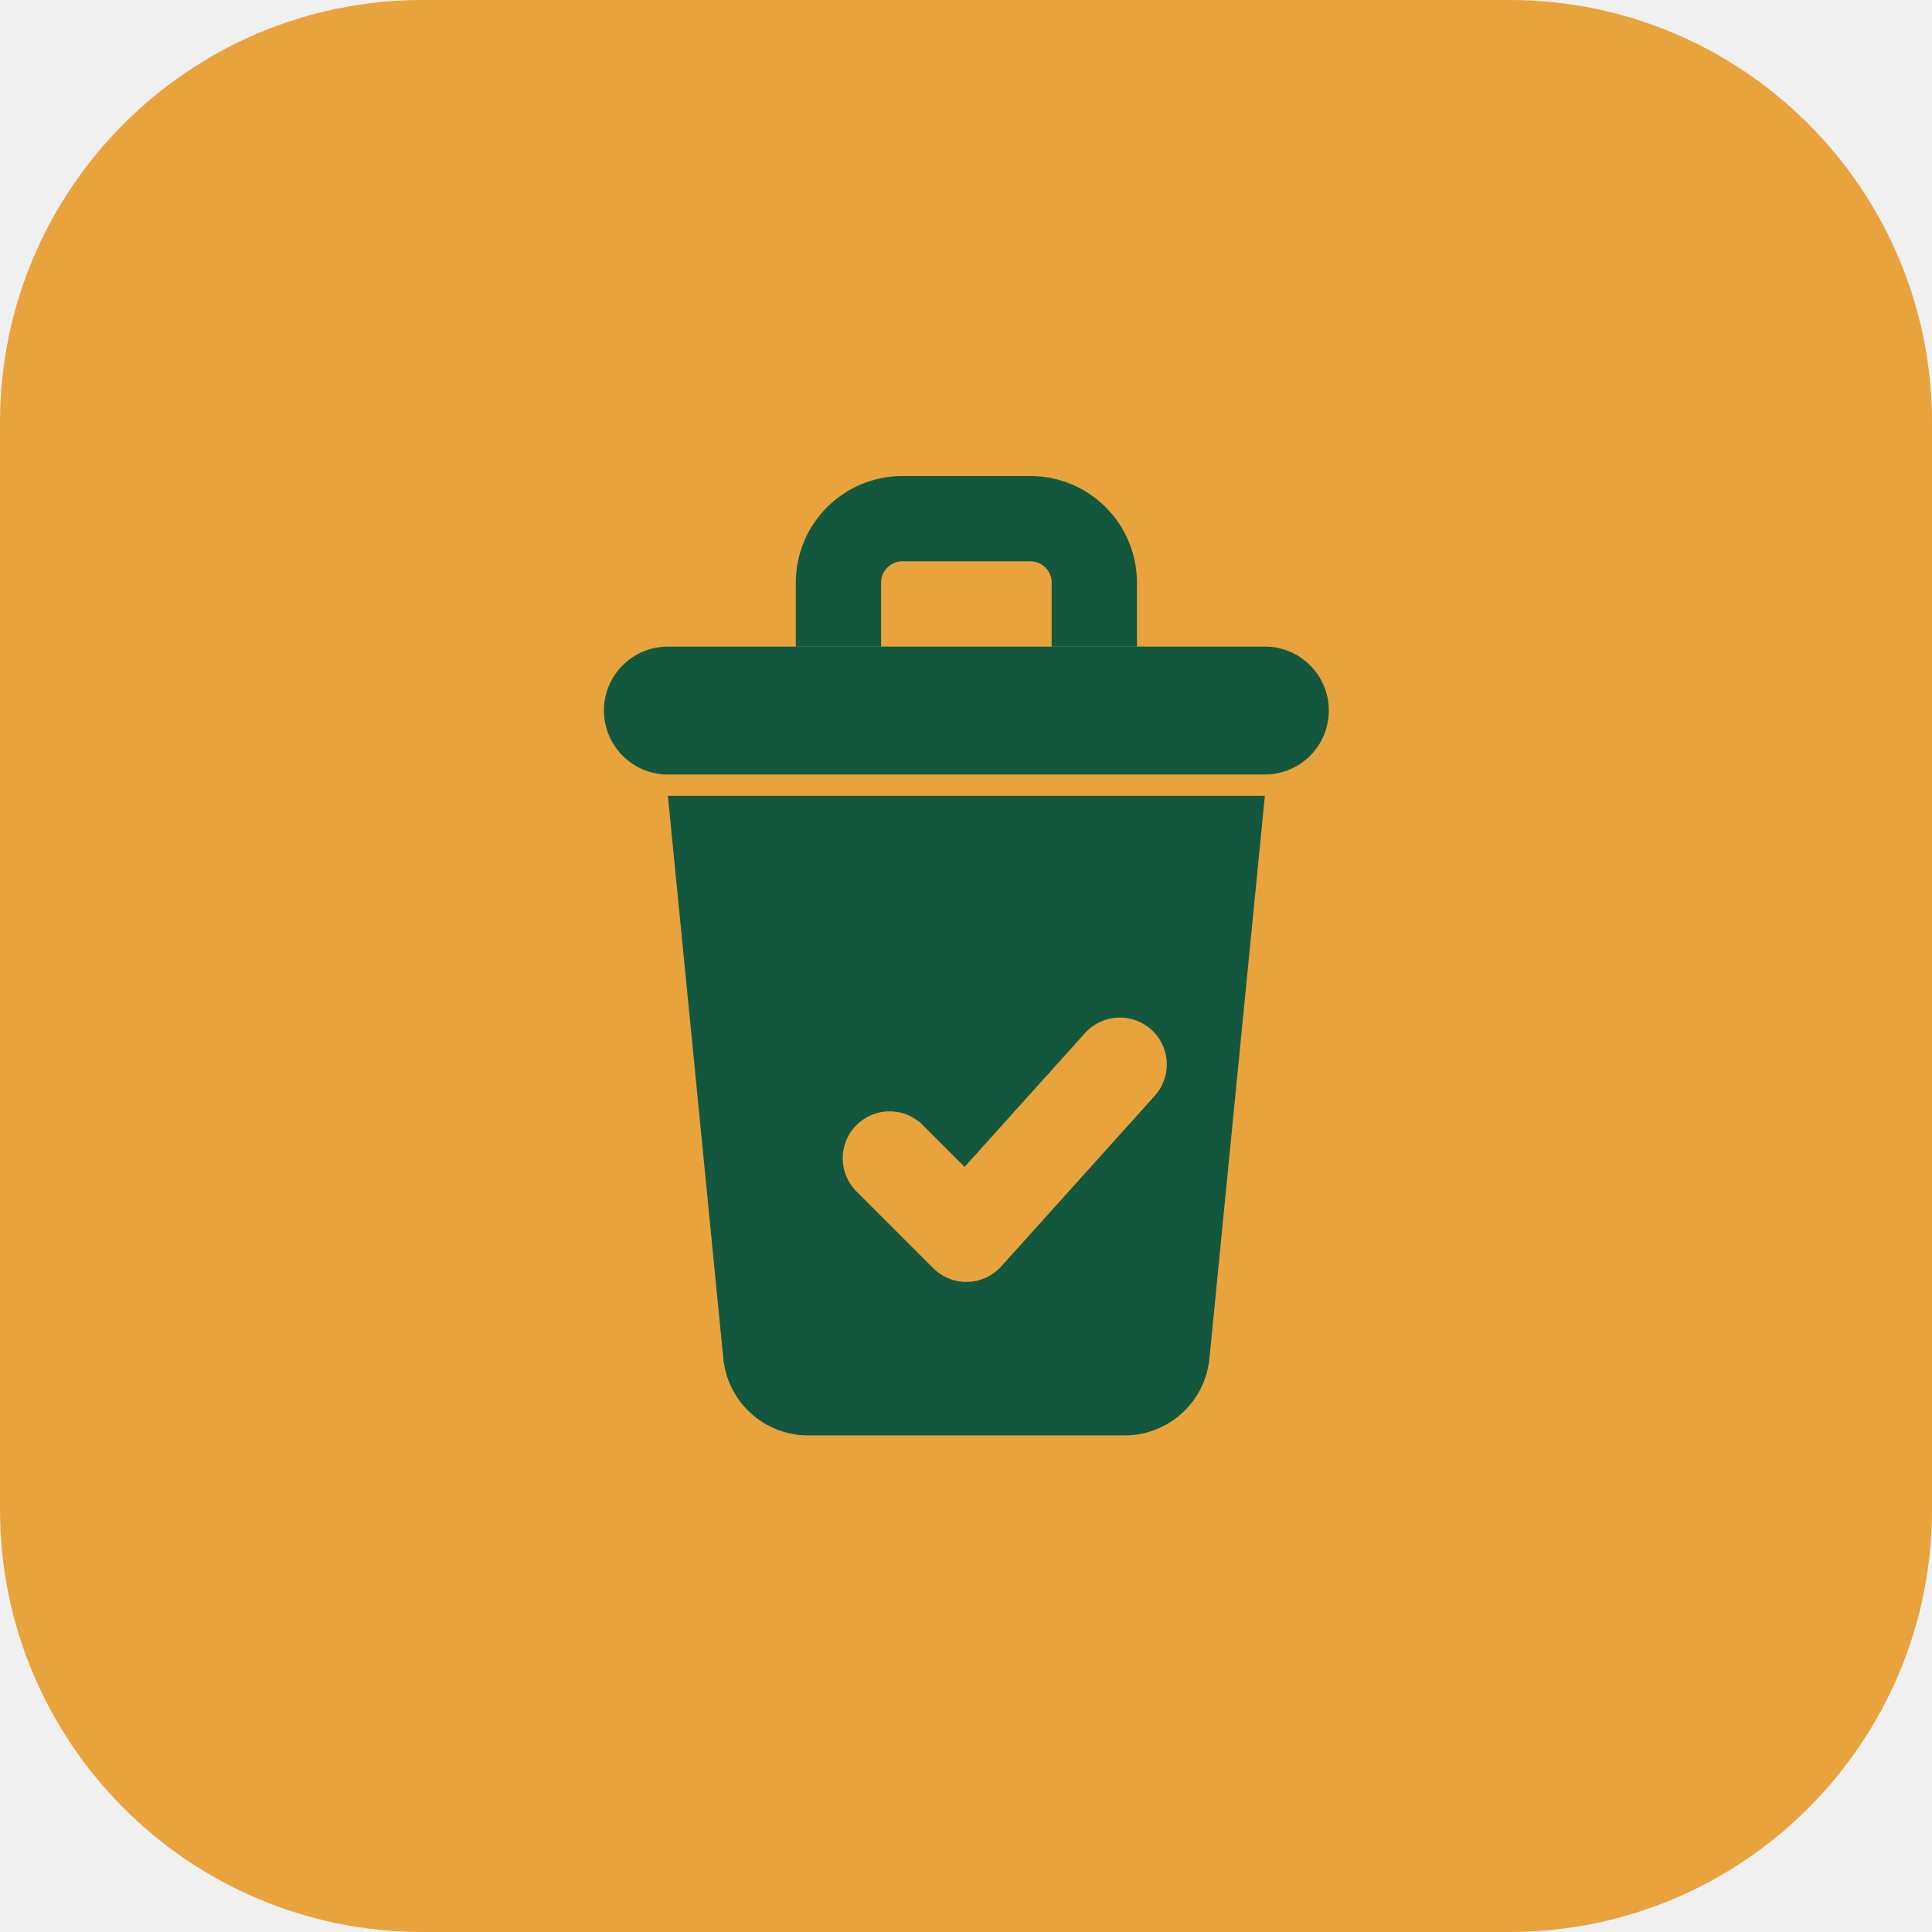
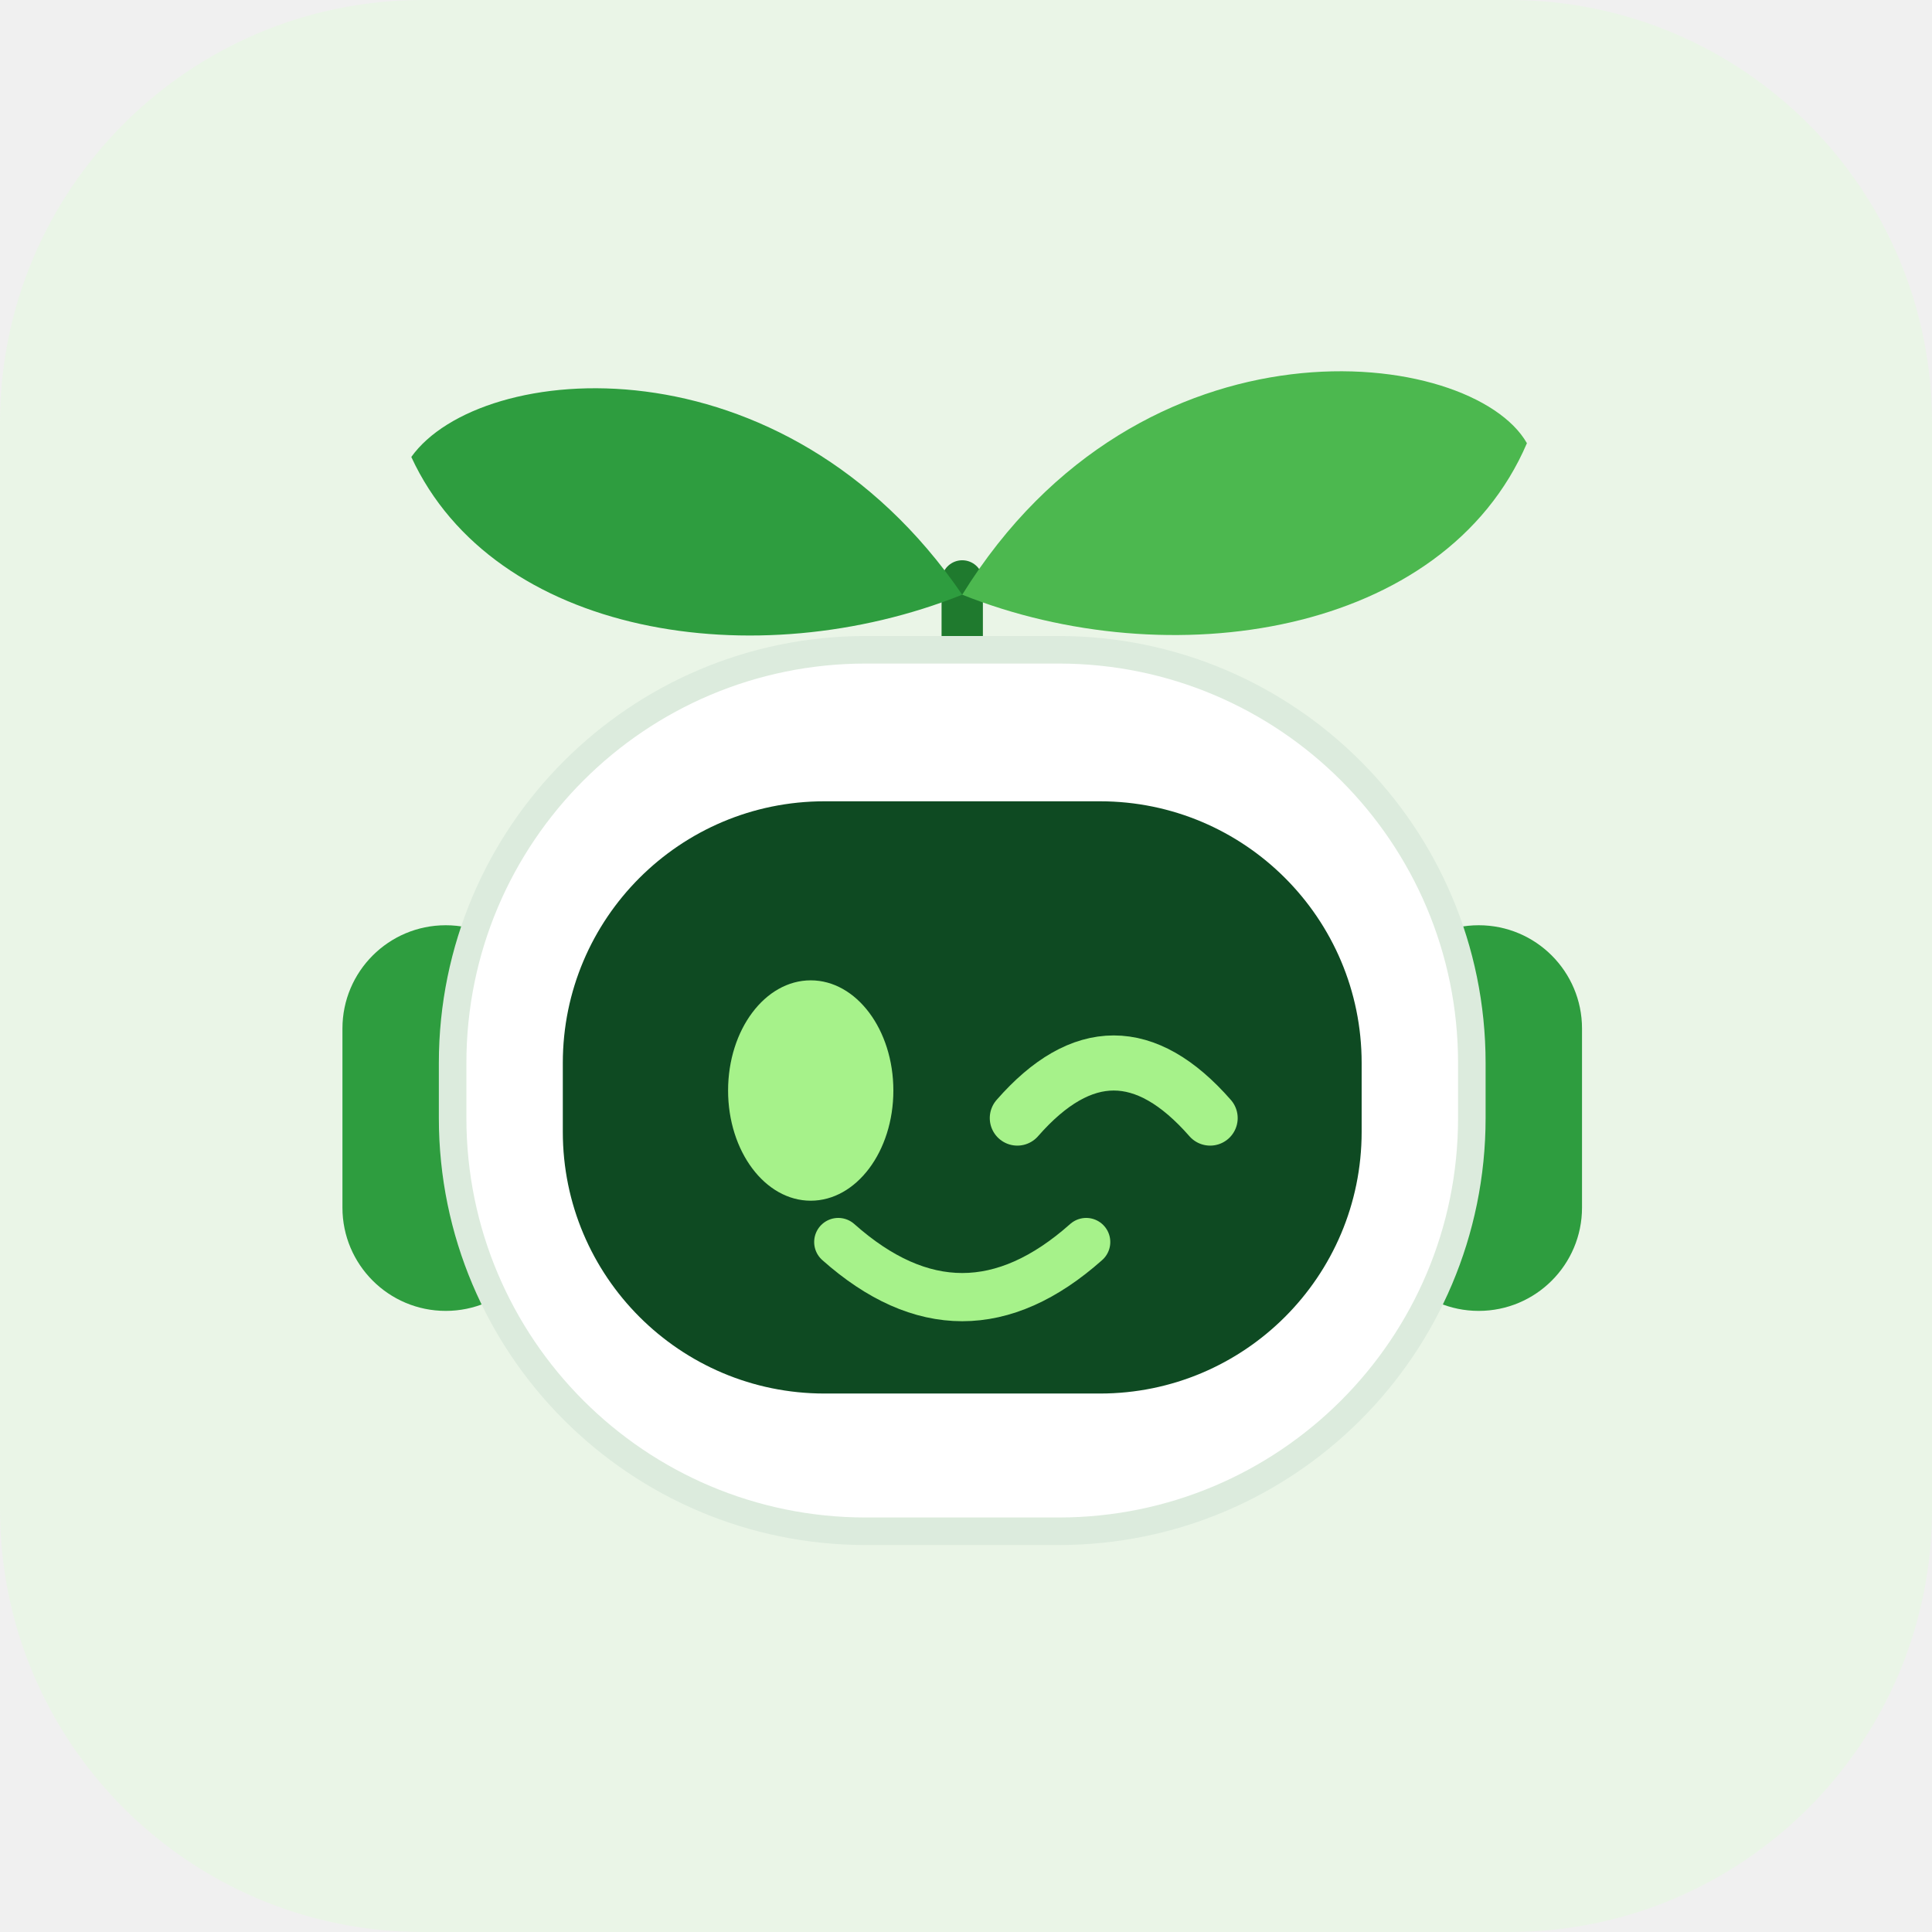
<svg xmlns="http://www.w3.org/2000/svg" viewBox="0 0 512 512">
-   <rect width="512" height="512" rx="112" fill="#E8A33D" />
-   <g transform="translate(64 64) scale(11.3)">
-     <path d="M10 13h14l-1.3 13.2a2 2 0 0 1-2 1.8h-7.4a2 2 0 0 1-2-1.8z" fill="#13573F" />
-     <rect x="8.5" y="9.5" width="17" height="3" rx="1.5" fill="#13573F" />
-     <path d="M14 9.5V8a1.5 1.5 0 0 1 1.5-1.5h3A1.5 1.5 0 0 1 20 8v1.5" stroke="#13573F" stroke-width="2" fill="none" />
-     <path d="M15.2 21.5l1.8 1.8 3.6-4" stroke="#E8A33D" stroke-width="2.2" fill="none" stroke-linecap="round" stroke-linejoin="round" />
+   <rect width="512" height="512" rx="112" fill="#EAF5E7" />
+   <g transform="translate(36 70) scale(3.65)">
+     <path d="M60 30v-7" stroke="#1F7A2E" stroke-width="3" stroke-linecap="round" />
+     <path d="M60 24C47 5 25 7 20 14c6 13 25 16 40 10z" fill="#2E9D3F" />
+     <path d="M60 24C73 3 97 6 101 13c-6 14-26 17-41 11z" fill="#4CB84F" />
+     <rect x="15" y="48" width="15" height="28" rx="7.5" fill="#2E9D3F" />
+     <rect x="90" y="48" width="15" height="28" rx="7.5" fill="#2E9D3F" />
+     <rect x="23" y="28" width="74" height="64" rx="30" fill="#FFFFFF" stroke="#DCEBDD" stroke-width="2" />
+     <rect x="31" y="39" width="58" height="43" rx="19" fill="#0E4A22" />
+     <ellipse cx="49" cy="60" rx="6" ry="8" fill="#A6F28A" />
+     <path d="M64 62q7-8 14 0" stroke="#A6F28A" stroke-width="4" fill="none" stroke-linecap="round" />
+     <path d="M51 71q9 8 18 0" stroke="#A6F28A" stroke-width="3.5" fill="none" stroke-linecap="round" />
  </g>
</svg>
